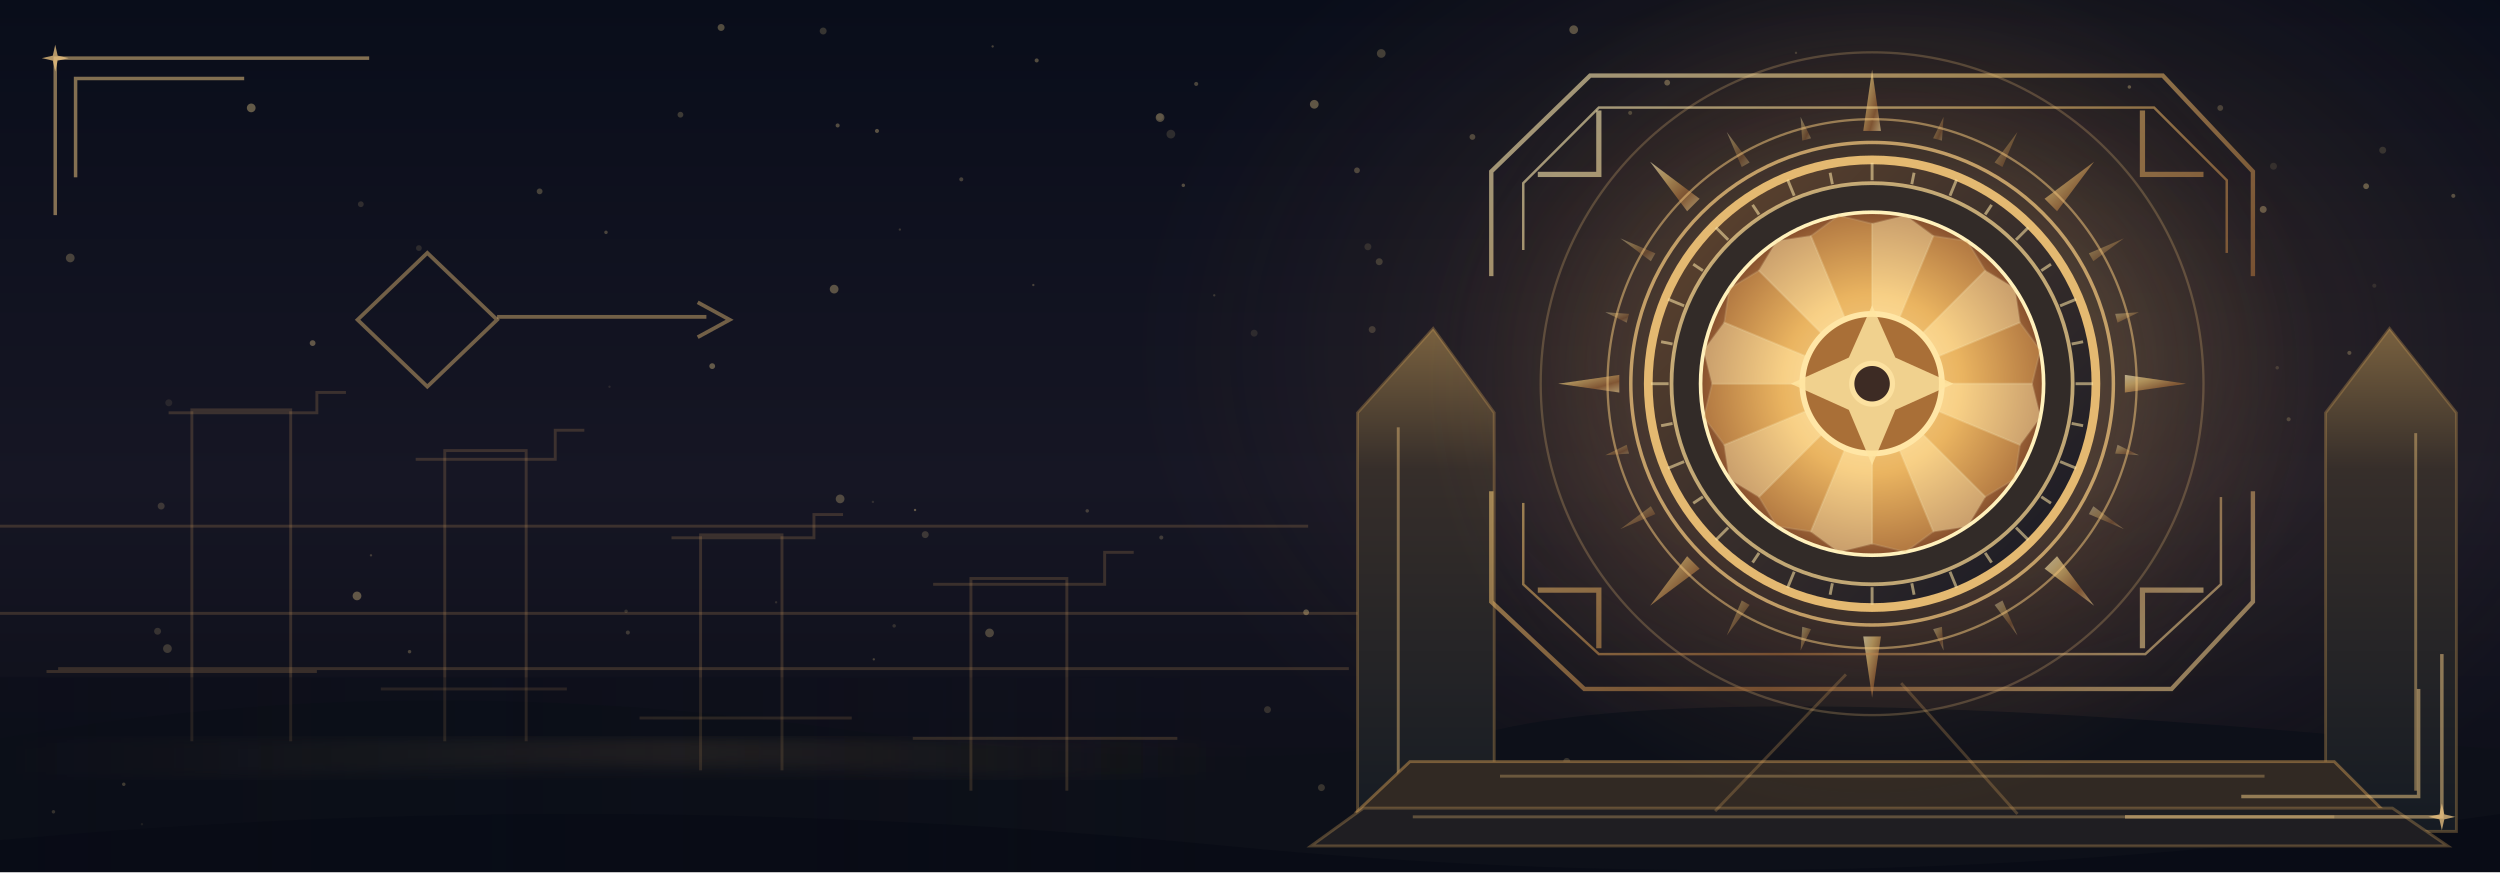
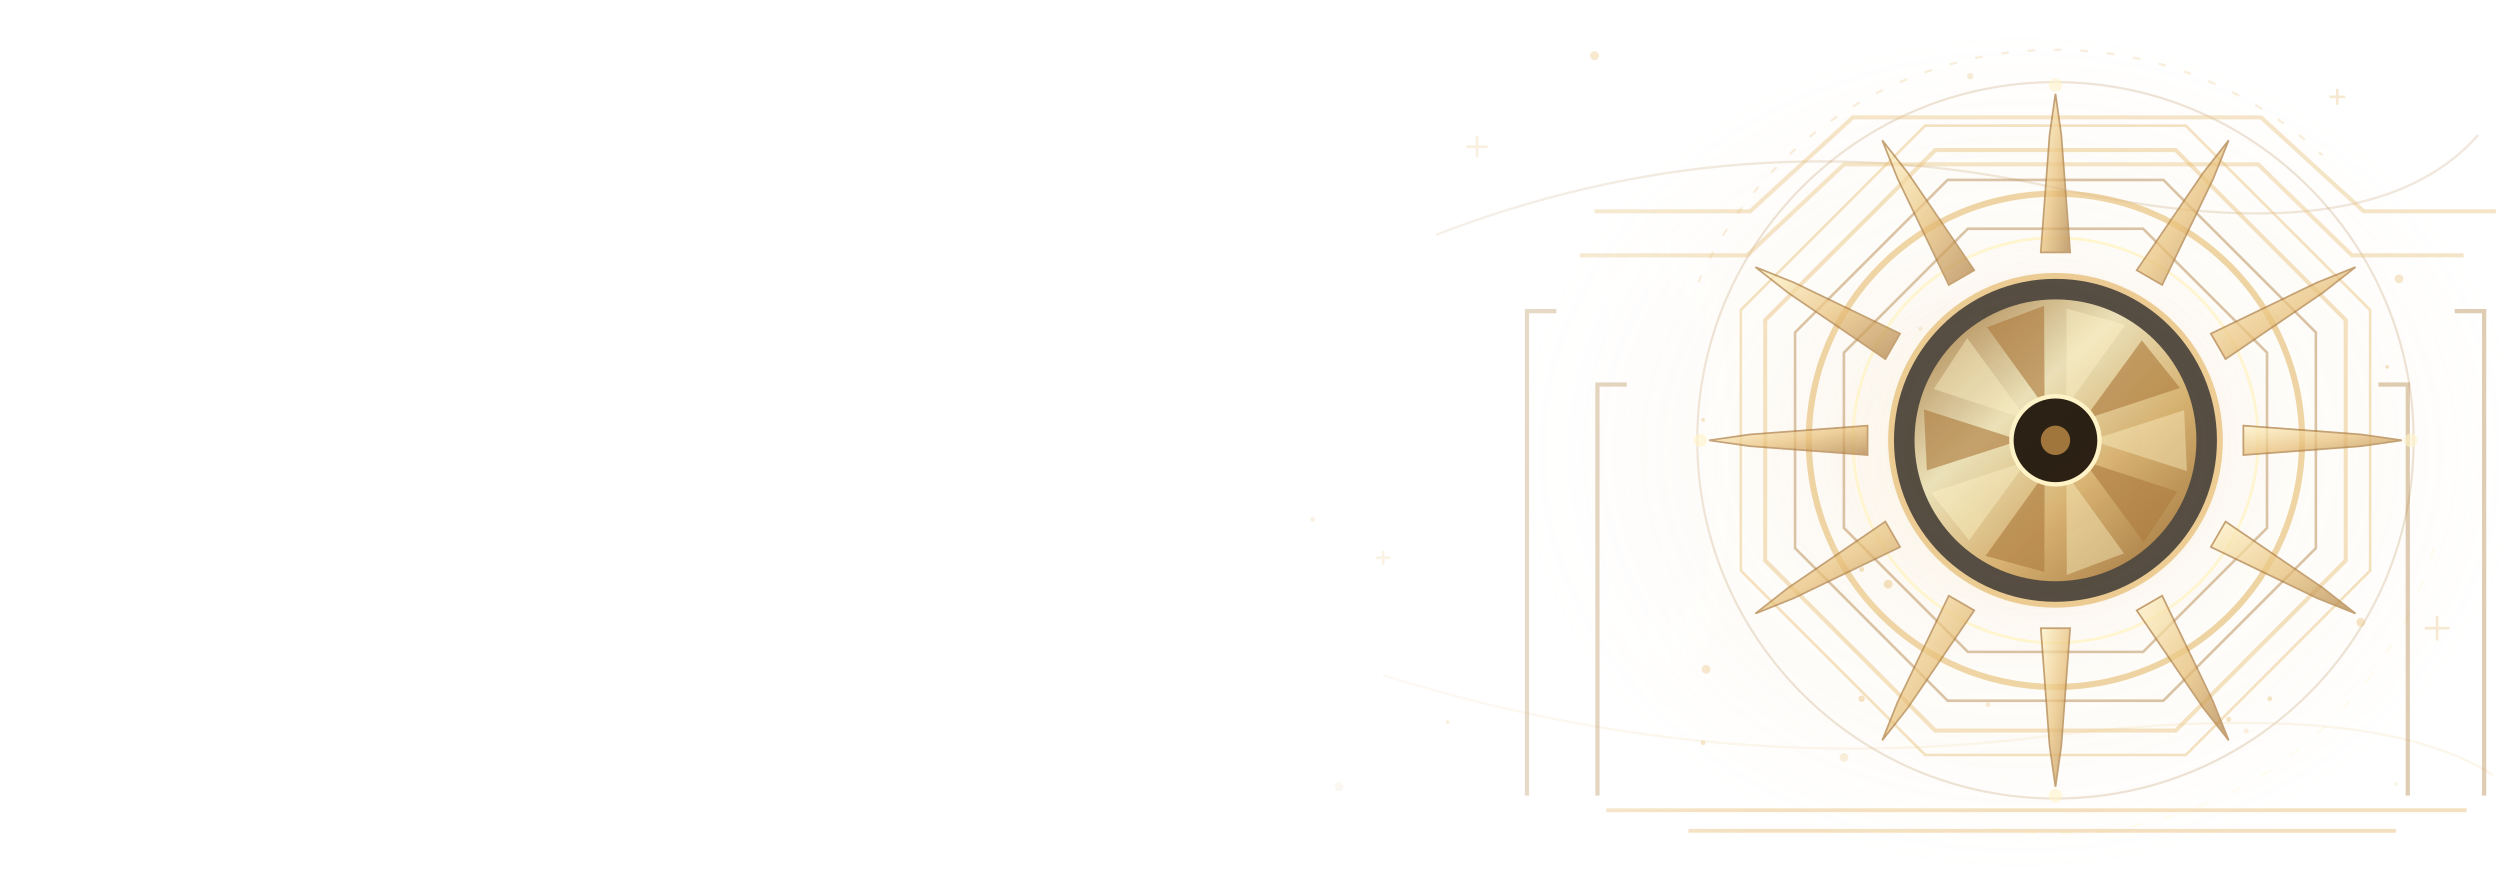
- <svg xmlns="http://www.w3.org/2000/svg" viewBox="0 0 860 300" fill="none" role="img" aria-label="Relicário Solar: sol imperial de ouro em disco art déco, rodeado por molduras geométricas e pilares de um templo">
+ <svg xmlns="http://www.w3.org/2000/svg" width="860" height="300" viewBox="0 0 860 300" fill="none" role="img" aria-label="Miniatura vetorial Relicário Solar">
  <defs>
-     <linearGradient id="back" x1="0" y1="0" x2="0" y2="1">
-       <stop stop-color="#090d1a" />
-       <stop offset=".55" stop-color="#161624" />
-       <stop offset="1" stop-color="#0b0d16" />
+     <linearGradient id="silver" x1="0" y1="0" x2=".9" y2="1">
+       <stop offset="0" stop-color="#ad7d3f" />
+       <stop offset=".39" stop-color="#fff4c7" />
+       <stop offset=".67" stop-color="#e7be76" />
+       <stop offset="1" stop-color="#ad7d3f" />
    </linearGradient>
-     <radialGradient id="halo">
-       <stop stop-color="#ffde90" stop-opacity=".33" />
-       <stop offset=".48" stop-color="#dd9850" stop-opacity=".14" />
-       <stop offset="1" stop-color="#9a6c43" stop-opacity="0" />
+     <linearGradient id="edge" x1="0" y1="0" x2="1" y2="1">
+       <stop stop-color="#fff4c7" />
+       <stop offset=".52" stop-color="#e7be76" />
+       <stop offset="1" stop-color="#ad7d3f" />
+     </linearGradient>
+     <radialGradient id="aura">
+       <stop stop-color="#e7be76" stop-opacity=".21" />
+       <stop offset=".48" stop-color="#e7be76" stop-opacity=".07" />
+       <stop offset="1" stop-color="#e7be76" stop-opacity="0" />
    </radialGradient>
-     <radialGradient id="sun">
-       <stop stop-color="#fff5c5" />
-       <stop offset=".18" stop-color="#fce5a1" />
-       <stop offset=".52" stop-color="#eebc65" />
-       <stop offset="1" stop-color="#88502d" />
+     <radialGradient id="inner">
+       <stop stop-color="#fff4c7" stop-opacity=".65" />
+       <stop offset=".4" stop-color="#e7be76" stop-opacity=".19" />
+       <stop offset="1" stop-color="#e7be76" stop-opacity="0" />
    </radialGradient>
-     <linearGradient id="gold" x1="0" y1="0" x2="1" y2="1">
-       <stop stop-color="#fff1be" />
-       <stop offset=".32" stop-color="#f0c775" />
-       <stop offset=".68" stop-color="#a86c38" />
-       <stop offset="1" stop-color="#f1d393" />
+     <linearGradient id="fade" x1="0" x2="1" y1="0" y2="0">
+       <stop stop-color="white" stop-opacity="0" />
+       <stop offset=".38" stop-color="white" stop-opacity=".05" />
+       <stop offset=".52" stop-color="white" stop-opacity=".49" />
+       <stop offset=".70" stop-color="white" stop-opacity=".98" />
+       <stop offset="1" stop-color="white" />
    </linearGradient>
-     <linearGradient id="brass" x1="0" y1="0" x2="1" y2="1">
-       <stop stop-color="#65472e" />
-       <stop offset=".5" stop-color="#382e2b" />
-       <stop offset="1" stop-color="#161824" />
-     </linearGradient>
-     <linearGradient id="obelisk" x1="0" y1="0" x2="0" y2="1">
-       <stop stop-color="#79613f" />
-       <stop offset=".28" stop-color="#362e2a" />
-       <stop offset="1" stop-color="#151b23" />
-     </linearGradient>
-     <linearGradient id="dust" x1="0" y1="0" x2="1" y2="0">
-       <stop stop-color="#c6a15e" stop-opacity="0" />
-       <stop offset=".55" stop-color="#d6ab69" stop-opacity=".13" />
-       <stop offset="1" stop-color="#b67b3a" stop-opacity="0" />
-     </linearGradient>
-     <linearGradient id="leftDark" x1="0" y1="0" x2="1" y2="0">
-       <stop stop-color="#080c16" stop-opacity=".98" />
-       <stop offset=".68" stop-color="#080c16" stop-opacity=".53" />
-       <stop offset="1" stop-color="#080c16" stop-opacity="0" />
-     </linearGradient>
-     <filter id="glow">
-       <feGaussianBlur stdDeviation="8" />
-     </filter>
-     <filter id="soft">
-       <feGaussianBlur stdDeviation="2.5" />
+     <mask id="reveal">
+       <rect width="860" height="300" fill="url(#fade)" />
+     </mask>
+     <filter id="softGlow" x="-30%" y="-30%" width="160%" height="160%">
+       <feGaussianBlur stdDeviation="3" />
    </filter>
  </defs>
-   <rect width="860" height="300" fill="url(#back)" />
-   <ellipse cx="658" cy="121" rx="267" ry="188" fill="url(#halo)" opacity=".75" />
-   <path d="M0 254Q134 230 283 250T515 251T860 258V300H0Z" fill="#0d1019" />
-   <path d="M0 289Q206 270 422 291T860 280V300H0Z" fill="#090c16" />
-   <circle cx="340.4" cy="217.73" r="1.5" fill="#edd08e" opacity="0.27" />
-   <circle cx="309.55" cy="78.97" r="0.4" fill="#edd08e" opacity="0.19" />
-   <circle cx="636.65" cy="275.16" r="0.7" fill="#edd08e" opacity="0.26" />
-   <circle cx="813.94" cy="64.06" r="1" fill="#edd08e" opacity="0.36" />
-   <circle cx="402.78" cy="46.14" r="1.5" fill="#edd08e" opacity="0.15" />
-   <circle cx="234.07" cy="39.46" r="1" fill="#edd08e" opacity="0.22" />
-   <circle cx="431.43" cy="114.61" r="1.2" fill="#edd08e" opacity="0.11" />
-   <circle cx="737.79" cy="273.87" r="0.4" fill="#edd08e" opacity="0.17" />
-   <circle cx="300.59" cy="226.81" r="0.4" fill="#edd08e" opacity="0.25" />
-   <circle cx="140.88" cy="224.18" r="0.6" fill="#edd08e" opacity="0.26" />
-   <circle cx="470.55" cy="84.89" r="1.2" fill="#edd08e" opacity="0.13" />
-   <circle cx="822.9" cy="234.63" r="1.5" fill="#edd08e" opacity="0.19" />
-   <circle cx="144.1" cy="85.34" r="1" fill="#edd08e" opacity="0.13" />
-   <circle cx="541.35" cy="10.22" r="1.5" fill="#edd08e" opacity="0.33" />
-   <circle cx="732.5" cy="29.92" r="0.6" fill="#edd08e" opacity="0.33" />
-   <circle cx="86.42" cy="37.12" r="1.5" fill="#edd08e" opacity="0.39" />
-   <circle cx="122.81" cy="205" r="1.5" fill="#edd08e" opacity="0.36" />
-   <circle cx="185.63" cy="65.83" r="1" fill="#edd08e" opacity="0.26" />
-   <circle cx="355.46" cy="98.05" r="0.4" fill="#edd08e" opacity="0.25" />
-   <circle cx="127.62" cy="191.03" r="0.4" fill="#edd08e" opacity="0.22" />
-   <circle cx="266.98" cy="207.19" r="0.4" fill="#edd08e" opacity="0.15" />
-   <circle cx="289" cy="171.62" r="1.5" fill="#edd08e" opacity="0.28" />
-   <circle cx="399.48" cy="184.91" r="0.7" fill="#edd08e" opacity="0.21" />
-   <circle cx="474.45" cy="90.03" r="1.2" fill="#edd08e" opacity="0.2" />
-   <circle cx="843.94" cy="67.37" r="0.7" fill="#edd08e" opacity="0.31" />
-   <circle cx="208.46" cy="79.92" r="0.6" fill="#edd08e" opacity="0.27" />
-   <circle cx="506.51" cy="47.11" r="1" fill="#edd08e" opacity="0.27" />
-   <circle cx="839.46" cy="238.75" r="1.2" fill="#edd08e" opacity="0.35" />
-   <circle cx="449.31" cy="210.63" r="1" fill="#edd08e" opacity="0.37" />
-   <circle cx="778.54" cy="72.04" r="1.2" fill="#edd08e" opacity="0.34" />
-   <circle cx="288.15" cy="43.16" r="0.7" fill="#edd08e" opacity="0.32" />
-   <circle cx="837.09" cy="275.56" r="1.5" fill="#edd08e" opacity="0.29" />
-   <circle cx="829.47" cy="275.13" r="1.2" fill="#edd08e" opacity="0.38" />
-   <circle cx="300.28" cy="172.65" r="0.4" fill="#edd08e" opacity="0.14" />
-   <circle cx="374.01" cy="175.74" r="0.6" fill="#edd08e" opacity="0.23" />
-   <circle cx="307.59" cy="215.3" r="0.6" fill="#edd08e" opacity="0.16" />
-   <circle cx="399.06" cy="40.44" r="1.5" fill="#edd08e" opacity="0.31" />
-   <circle cx="417.7" cy="101.59" r="0.4" fill="#edd08e" opacity="0.19" />
-   <circle cx="283.17" cy="10.67" r="1.2" fill="#edd08e" opacity="0.2" />
-   <circle cx="411.49" cy="28.87" r="0.7" fill="#edd08e" opacity="0.28" />
-   <circle cx="107.54" cy="118.03" r="1" fill="#edd08e" opacity="0.36" />
-   <circle cx="599.86" cy="281.94" r="0.4" fill="#edd08e" opacity="0.37" />
-   <circle cx="330.68" cy="61.69" r="0.7" fill="#edd08e" opacity="0.25" />
-   <circle cx="18.39" cy="279.26" r="0.6" fill="#edd08e" opacity="0.31" />
-   <circle cx="124.12" cy="70.25" r="1" fill="#edd08e" opacity="0.15" />
-   <circle cx="215.98" cy="217.59" r="0.7" fill="#edd08e" opacity="0.21" />
-   <circle cx="58.06" cy="138.56" r="1.2" fill="#edd08e" opacity="0.1" />
-   <circle cx="808.18" cy="121.39" r="0.7" fill="#edd08e" opacity="0.27" />
-   <circle cx="318.28" cy="183.91" r="1.2" fill="#edd08e" opacity="0.19" />
-   <circle cx="560.78" cy="38.83" r="0.7" fill="#edd08e" opacity="0.24" />
-   <circle cx="486.59" cy="147.38" r="0.4" fill="#edd08e" opacity="0.33" />
-   <circle cx="356.62" cy="20.79" r="0.7" fill="#edd08e" opacity="0.32" />
-   <circle cx="57.6" cy="223.12" r="1.5" fill="#edd08e" opacity="0.21" />
-   <circle cx="782.08" cy="57.18" r="1.2" fill="#edd08e" opacity="0.11" />
-   <circle cx="763.77" cy="37.14" r="1" fill="#edd08e" opacity="0.23" />
-   <circle cx="24.16" cy="88.74" r="1.5" fill="#edd08e" opacity="0.26" />
-   <circle cx="475.15" cy="18.39" r="1.5" fill="#edd08e" opacity="0.24" />
-   <circle cx="215.37" cy="210.28" r="0.6" fill="#edd08e" opacity="0.16" />
-   <circle cx="286.94" cy="99.46" r="1.5" fill="#edd08e" opacity="0.34" />
-   <circle cx="454.57" cy="270.94" r="1.2" fill="#edd08e" opacity="0.19" />
-   <circle cx="398.92" cy="40.2" r="1.2" fill="#edd08e" opacity="0.1" />
-   <circle cx="341.47" cy="15.97" r="0.4" fill="#edd08e" opacity="0.27" />
-   <circle cx="55.44" cy="174.09" r="1.2" fill="#edd08e" opacity="0.19" />
-   <circle cx="42.58" cy="269.79" r="0.6" fill="#edd08e" opacity="0.38" />
-   <circle cx="819.65" cy="51.66" r="1.2" fill="#edd08e" opacity="0.16" />
-   <circle cx="248.06" cy="9.45" r="1.2" fill="#edd08e" opacity="0.32" />
-   <circle cx="783.36" cy="126.5" r="0.6" fill="#edd08e" opacity="0.16" />
-   <circle cx="816.77" cy="98.29" r="0.7" fill="#edd08e" opacity="0.11" />
-   <circle cx="54.21" cy="217.15" r="1.2" fill="#edd08e" opacity="0.17" />
-   <circle cx="617.82" cy="18.17" r="0.4" fill="#edd08e" opacity="0.2" />
-   <circle cx="452.11" cy="35.88" r="1.5" fill="#edd08e" opacity="0.36" />
-   <circle cx="314.78" cy="175.44" r="0.4" fill="#edd08e" opacity="0.38" />
-   <circle cx="48.83" cy="283.52" r="0.4" fill="#edd08e" opacity="0.14" />
-   <circle cx="209.67" cy="133.04" r="0.4" fill="#edd08e" opacity="0.11" />
-   <circle cx="407.06" cy="63.75" r="0.6" fill="#edd08e" opacity="0.31" />
-   <circle cx="301.68" cy="45.04" r="0.7" fill="#edd08e" opacity="0.34" />
-   <circle cx="787.29" cy="144.23" r="0.7" fill="#edd08e" opacity="0.22" />
-   <circle cx="472.03" cy="113.37" r="1.2" fill="#edd08e" opacity="0.19" />
-   <circle cx="466.8" cy="58.6" r="1" fill="#edd08e" opacity="0.27" />
-   <circle cx="538.95" cy="261.92" r="1.2" fill="#edd08e" opacity="0.18" />
-   <circle cx="573.51" cy="28.44" r="1" fill="#edd08e" opacity="0.35" />
-   <circle cx="436.02" cy="244.12" r="1.2" fill="#edd08e" opacity="0.17" />
-   <circle cx="245" cy="125.95" r="1" fill="#edd08e" opacity="0.37" />
-   <g stroke="#cd9b5c" stroke-opacity=".21" fill="none">
-     <path d="M0 181H450M0 211H478M20 230H464" />
-     <path d="M66 255V141H100V255 M153 255V155H181V255 M241 265V184H269V265 M334 272V199H367V272" />
-     <path d="M58 142H109V135H119 M143 158H191V148H201 M231 185H280V177H290 M321 201H380V190H390" />
-     <path d="M16 231H109M131 237H195M220 247H293M314 254H405" />
+   <g transform="translate(-8 3) scale(1.01)">
+     <g mask="url(#reveal)">
+       <g opacity=".96">
+         <ellipse cx="696" cy="151" rx="171" ry="143" fill="url(#aura)" />
+         <circle cx="708" cy="147" r="122" fill="none" stroke="#ad7d3f" stroke-width="0.75" opacity="0.22" />
+         <path d="M586.50 92.90A133 133 0 0 1 798.71 49.73" fill="none" stroke="#e7be76" stroke-width="0.8" opacity="0.27" stroke-linecap="round" stroke-dasharray="2 7" />
+         <path d="M836.81 183.94A134 134 0 0 1 680.14 278.07" fill="none" stroke="#fff4c7" stroke-width="0.9" opacity="0.23" stroke-linecap="round" stroke-dasharray="3 9" />
+         <path d="M497 77Q601 37 708 61T852 43" fill="none" stroke="#ad7d3f" stroke-width="0.8" opacity=".19" />
+         <path d="M479 227Q591 262 703 248T857 261" fill="none" stroke="#e7be76" stroke-width="0.8" opacity=".16" />
+         <circle cx="679" cy="23" r="1.1" fill="#e7be76" opacity="0.31" />
+         <circle cx="685" cy="237" r="0.85" fill="#e7be76" opacity="0.28" />
+         <circle cx="589" cy="225" r="1.5" fill="#e7be76" opacity="0.39" />
+         <circle cx="693" cy="182" r="0.85" fill="#e7be76" opacity="0.3" />
+         <circle cx="825" cy="92" r="1.5" fill="#e7be76" opacity="0.38" />
+         <circle cx="723" cy="160" r="1.5" fill="#e7be76" opacity="0.38" />
+         <circle cx="642" cy="235" r="1.1" fill="#e7be76" opacity="0.46" />
+         <circle cx="501" cy="243" r="0.65" fill="#e7be76" opacity="0.39" />
+         <circle cx="824" cy="264" r="0.65" fill="#e7be76" opacity="0.19" />
+         <circle cx="642" cy="191" r="0.85" fill="#e7be76" opacity="0.45" />
+         <circle cx="551" cy="16" r="1.5" fill="#e7be76" opacity="0.46" />
+         <circle cx="812" cy="209" r="1.5" fill="#e7be76" opacity="0.44" />
+         <circle cx="767" cy="242" r="0.85" fill="#e7be76" opacity="0.45" />
+         <circle cx="821" cy="122" r="0.65" fill="#e7be76" opacity="0.47" />
+         <circle cx="651" cy="196" r="1.5" fill="#e7be76" opacity="0.47" />
+         <circle cx="455" cy="174" r="0.85" fill="#e7be76" opacity="0.4" />
+         <circle cx="662" cy="109" r="0.65" fill="#e7be76" opacity="0.31" />
+         <circle cx="781" cy="235" r="0.85" fill="#e7be76" opacity="0.44" />
+         <circle cx="588" cy="250" r="0.85" fill="#e7be76" opacity="0.4" />
+         <circle cx="636" cy="255" r="1.5" fill="#e7be76" opacity="0.28" />
+         <circle cx="683" cy="155" r="0.65" fill="#e7be76" opacity="0.38" />
+         <circle cx="588" cy="140" r="0.65" fill="#e7be76" opacity="0.44" />
+         <circle cx="464" cy="265" r="1.5" fill="#e7be76" opacity="0.21" />
+         <circle cx="773" cy="246" r="0.85" fill="#e7be76" opacity="0.26" />
+         <path d="M511.00 43.40v7.20M507.40 47.00h7.20" fill="none" stroke="#e7be76" stroke-width="0.9" opacity="0.34" />
+         <path d="M804.00 27.30v5.40M801.30 30.00h5.40" fill="none" stroke="#e7be76" stroke-width="0.9" opacity="0.34" />
+         <path d="M838.00 206.80v8.40M833.80 211.00h8.40" fill="none" stroke="#e7be76" stroke-width="0.9" opacity="0.34" />
+         <path d="M479.00 184.60v4.80M476.60 187.00h4.80" fill="none" stroke="#e7be76" stroke-width="0.9" opacity="0.34" />
+       </g>
+       <path d="M528 268V103h10" fill="none" stroke="#ad7d3f" stroke-width="1.45" opacity=".39" />
+       <path d="M552 268V128h10" fill="none" stroke="#ad7d3f" stroke-width="1.45" opacity=".39" />
+       <path d="M828 268V128h-10" fill="none" stroke="#ad7d3f" stroke-width="1.45" opacity=".39" />
+       <path d="M854 268V103h-10" fill="none" stroke="#ad7d3f" stroke-width="1.45" opacity=".39" />
+       <path d="M551 69h53l35-32h139l35 32h45M546 84h57l33-31h141l32 31h38" fill="none" stroke="#e7be76" stroke-width="1.4" opacity=".40" />
+       <polygon points="815.17,191.39 752.39,254.17 663.61,254.17 600.83,191.39 600.83,102.61 663.61,39.83 752.39,39.83 815.17,102.61" fill="none" stroke="#e7be76" stroke-width="0.9" opacity=".45" />
+       <polygon points="806.86,187.95 748.95,245.86 667.05,245.86 609.14,187.95 609.14,106.05 667.05,48.14 748.95,48.14 806.86,106.05" fill="none" stroke="#e7be76" stroke-width="1.4" opacity=".45" />
+       <polygon points="796.69,183.74 744.74,235.69 671.26,235.69 619.31,183.74 619.31,110.26 671.26,58.31 744.74,58.31 796.69,110.26" fill="none" stroke="#ad7d3f" stroke-width="0.9" opacity=".45" />
+       <polygon points="780.06,176.85 737.85,219.06 678.15,219.06 635.94,176.85 635.94,117.15 678.15,74.94 737.85,74.94 780.06,117.15" fill="none" stroke="#ad7d3f" stroke-width="0.9" opacity=".45" />
+       <circle cx="708" cy="147" r="84" fill="none" stroke="#e7be76" stroke-width="2.1" opacity="0.65" />
+       <circle cx="708" cy="147" r="69" fill="url(#aura)" stroke="#fff4c7" stroke-width="1" opacity="0.82" />
+       <polygon points="772.00,142.00 812.00,145.00 826.00,147.00 812.00,149.00 772.00,152.00" fill="url(#edge)" stroke="#ad7d3f" stroke-width="0.6" opacity=".72" />
+       <circle cx="829.0" cy="147.0" r="2.3" fill="#fff4c7" opacity="0.61" />
+       <polygon points="765.93,174.67 799.07,197.27 810.19,206.00 797.07,200.73 760.93,183.33" fill="url(#edge)" stroke="#ad7d3f" stroke-width="0.6" opacity=".72" />
+       <polygon points="744.33,199.93 761.73,236.07 767.00,249.19 758.27,238.07 735.67,204.93" fill="url(#edge)" stroke="#ad7d3f" stroke-width="0.6" opacity=".72" />
+       <polygon points="713.00,211.00 710.00,251.00 708.00,265.00 706.00,251.00 703.00,211.00" fill="url(#edge)" stroke="#ad7d3f" stroke-width="0.6" opacity=".72" />
+       <circle cx="708.0" cy="268.0" r="2.3" fill="#fff4c7" opacity="0.61" />
+       <polygon points="680.33,204.93 657.73,238.07 649.00,249.19 654.27,236.07 671.67,199.93" fill="url(#edge)" stroke="#ad7d3f" stroke-width="0.6" opacity=".72" />
+       <polygon points="655.07,183.33 618.93,200.73 605.81,206.00 616.93,197.27 650.07,174.67" fill="url(#edge)" stroke="#ad7d3f" stroke-width="0.6" opacity=".72" />
+       <polygon points="644.00,152.00 604.00,149.00 590.00,147.00 604.00,145.00 644.00,142.00" fill="url(#edge)" stroke="#ad7d3f" stroke-width="0.6" opacity=".72" />
+       <circle cx="587.0" cy="147.0" r="2.3" fill="#fff4c7" opacity="0.61" />
+       <polygon points="650.07,119.33 616.93,96.73 605.81,88.00 618.93,93.27 655.07,110.67" fill="url(#edge)" stroke="#ad7d3f" stroke-width="0.6" opacity=".72" />
+       <polygon points="671.67,94.07 654.27,57.93 649.00,44.81 657.73,55.93 680.33,89.07" fill="url(#edge)" stroke="#ad7d3f" stroke-width="0.6" opacity=".72" />
+       <polygon points="703.00,83.00 706.00,43.00 708.00,29.00 710.00,43.00 713.00,83.00" fill="url(#edge)" stroke="#ad7d3f" stroke-width="0.6" opacity=".72" />
+       <circle cx="708.0" cy="26.0" r="2.3" fill="#fff4c7" opacity="0.61" />
+       <polygon points="735.67,89.07 758.27,55.93 767.00,44.81 761.73,57.93 744.33,94.07" fill="url(#edge)" stroke="#ad7d3f" stroke-width="0.6" opacity=".72" />
+       <polygon points="760.93,110.67 797.07,93.27 810.19,88.00 799.07,96.73 765.93,119.33" fill="url(#edge)" stroke="#ad7d3f" stroke-width="0.6" opacity=".72" />
+       <circle cx="708" cy="147" r="56" fill="#23190d" stroke="#e7be76" stroke-width="2" opacity="0.77" />
+       <circle cx="708" cy="147" r="48" fill="url(#silver)" opacity="0.88" />
+       <polygon points="720.00,147.00 751.81,136.74 752.79,157.49" fill="#fff4c7" stroke="none" stroke-width="1" opacity="0.4" />
+       <polygon points="717.71,154.05 749.48,164.45 738.07,181.81" fill="#ad7d3f" stroke="none" stroke-width="1" opacity="0.65" />
+       <polygon points="711.71,158.41 731.30,185.50 711.87,192.84" fill="#fff4c7" stroke="none" stroke-width="1" opacity="0.4" />
+       <polygon points="704.29,158.41 704.22,191.84 684.19,186.36" fill="#ad7d3f" stroke="none" stroke-width="1" opacity="0.65" />
+       <polygon points="698.29,154.05 678.58,181.05 665.60,164.84" fill="#fff4c7" stroke="none" stroke-width="1" opacity="0.4" />
+       <polygon points="696.00,147.00 664.19,157.26 663.21,136.51" fill="#ad7d3f" stroke="none" stroke-width="1" opacity="0.65" />
+       <polygon points="698.29,139.95 666.52,129.55 677.93,112.19" fill="#fff4c7" stroke="none" stroke-width="1" opacity="0.4" />
+       <polygon points="704.29,135.59 684.70,108.50 704.13,101.16" fill="#ad7d3f" stroke="none" stroke-width="1" opacity="0.65" />
+       <polygon points="711.71,135.59 711.78,102.16 731.81,107.64" fill="#fff4c7" stroke="none" stroke-width="1" opacity="0.4" />
+       <polygon points="717.71,139.95 737.42,112.95 750.40,129.16" fill="#ad7d3f" stroke="none" stroke-width="1" opacity="0.65" />
+       <circle cx="708" cy="147" r="15" fill="#23190d" stroke="#fff4c7" stroke-width="1.5" opacity="0.97" />
+       <circle cx="708" cy="147" r="5" fill="#ad7d3f" opacity="0.9" />
+       <path d="M555 273H848M583 280H824" fill="none" stroke="#e7be76" stroke-width="1.3" opacity=".47" />
+     </g>
  </g>
-   <g fill="url(#obelisk)" stroke="#bc914f" stroke-opacity=".37">
-     <path d="M467 286V142L493 113L514 142V286Z" />
-     <path d="M800 286V142L822 113L845 142V286Z" />
-     <path d="M481 147V272M831 149V272" stroke="#ffcf82" stroke-opacity=".4" fill="none" />
-   </g>
-   <path d="M485 262H803L820 279H467Z" fill="#312923" stroke="#b6884b" stroke-opacity=".55" />
-   <path d="M469 278H823L842 291H451Z" fill="#1f1e22" stroke="#c59758" stroke-opacity=".35" />
-   <path d="M516 267H779M486 281H803" stroke="#f5c778" stroke-opacity=".3" stroke-width="1" />
-   <path d="M635 232L590 279M654 235L694 280" stroke="#e5af60" stroke-opacity=".25" />
-   <ellipse cx="644" cy="132" rx="154" ry="148" fill="url(#halo)" />
-   <path d="M640.96 45.05 L644 24 L647.04 45.05 Z" fill="url(#gold)" opacity="0.62" />
-   <path d="M665 47.57 L668.59 40.24 L668.03 48.38 Z" fill="url(#gold)" opacity="0.38" />
-   <path d="M686.14 55.89 L694 45.4 L688.85 57.45 Z" fill="url(#gold)" opacity="0.38" />
-   <path d="M703.33 68.37 L720.37 55.63 L707.63 72.67 Z" fill="url(#gold)" opacity="0.62" />
-   <path d="M718.55 87.15 L730.6 82 L720.11 89.86 Z" fill="url(#gold)" opacity="0.38" />
-   <path d="M727.62 107.97 L735.76 107.41 L728.43 111 Z" fill="url(#gold)" opacity="0.38" />
-   <path d="M730.95 128.96 L752 132 L730.95 135.04 Z" fill="url(#gold)" opacity="0.62" />
-   <path d="M728.43 153 L735.76 156.59 L727.62 156.03 Z" fill="url(#gold)" opacity="0.38" />
-   <path d="M720.11 174.14 L730.6 182 L718.55 176.85 Z" fill="url(#gold)" opacity="0.38" />
-   <path d="M707.63 191.33 L720.37 208.37 L703.33 195.63 Z" fill="url(#gold)" opacity="0.62" />
-   <path d="M688.85 206.55 L694 218.6 L686.14 208.11 Z" fill="url(#gold)" opacity="0.38" />
-   <path d="M668.03 215.62 L668.59 223.76 L665 216.43 Z" fill="url(#gold)" opacity="0.38" />
-   <path d="M647.04 218.95 L644 240 L640.96 218.95 Z" fill="url(#gold)" opacity="0.62" />
-   <path d="M623 216.43 L619.41 223.76 L619.97 215.62 Z" fill="url(#gold)" opacity="0.38" />
-   <path d="M601.86 208.11 L594 218.6 L599.15 206.55 Z" fill="url(#gold)" opacity="0.38" />
-   <path d="M584.67 195.63 L567.63 208.37 L580.37 191.33 Z" fill="url(#gold)" opacity="0.62" />
-   <path d="M569.45 176.85 L557.4 182 L567.89 174.14 Z" fill="url(#gold)" opacity="0.38" />
-   <path d="M560.38 156.03 L552.24 156.59 L559.57 153 Z" fill="url(#gold)" opacity="0.38" />
-   <path d="M557.05 135.04 L536 132 L557.05 128.96 Z" fill="url(#gold)" opacity="0.62" />
-   <path d="M559.57 111 L552.24 107.41 L560.38 107.97 Z" fill="url(#gold)" opacity="0.38" />
-   <path d="M567.89 89.86 L557.4 82 L569.45 87.15 Z" fill="url(#gold)" opacity="0.38" />
-   <path d="M580.37 72.67 L567.63 55.63 L584.67 68.37 Z" fill="url(#gold)" opacity="0.62" />
-   <path d="M599.15 57.45 L594 45.4 L601.86 55.89 Z" fill="url(#gold)" opacity="0.38" />
-   <path d="M619.97 48.38 L619.41 40.24 L623 47.57 Z" fill="url(#gold)" opacity="0.38" />
-   <circle cx="644" cy="132" r="114" fill="none" stroke="#eabf79" stroke-opacity="0.25" stroke-width="0.8" />
-   <circle cx="644" cy="132" r="91" fill="none" stroke="#eabf79" stroke-opacity="0.55" stroke-width="0.8" />
-   <circle cx="644" cy="132" r="83" fill="none" stroke="#eabf79" stroke-opacity="0.77" stroke-width="1.2" />
-   <circle cx="644" cy="132" r="75" fill="none" stroke="#eabf79" stroke-opacity="0.68" stroke-width="1.2" />
-   <g fill="none" stroke="url(#gold)" stroke-opacity=".6">
-     <path d="M513 95V59L547 26H744L775 59V95M513 169V207L545 237H747L775 207V169" stroke-width="1.5" />
-     <path d="M524 86V63L550 37H741L766 62V87M524 173V201L550 225H738L764 201V171" stroke-width=".85" />
-     <path d="M529 60H550V38M758 60H737V38M529 203H550V223M758 203H737V223" stroke-width="1.8" />
-   </g>
-   <circle cx="644" cy="132" r="77" fill="url(#brass)" stroke="#e4b971" stroke-width="3" />
-   <circle cx="644" cy="132" r="69" fill="#322b28" stroke="#f6d591" stroke-width="1.3" stroke-opacity=".73" />
-   <circle cx="644" cy="132" r="59" fill="url(#sun)" stroke="#fff1bc" stroke-width="1.25" />
-   <path d="M644 110 L644 77 L655.51 74.13 L665.05 81.19 L652.42 111.67 Z" fill="#ffe0a0" opacity="0.54" stroke="#fbe6b1" stroke-width=".65" stroke-opacity=".4" />
-   <path d="M652.42 111.67 L665.05 81.19 L676.78 82.94 L682.89 93.11 L659.56 116.44 Z" fill="#e7ab5a" opacity="0.44" stroke="#fbe6b1" stroke-width=".65" stroke-opacity=".4" />
-   <path d="M659.56 116.44 L682.89 93.11 L693.06 99.22 L694.81 110.95 L664.33 123.58 Z" fill="#ffe0a0" opacity="0.54" stroke="#fbe6b1" stroke-width=".65" stroke-opacity=".4" />
-   <path d="M664.33 123.58 L694.81 110.95 L701.87 120.49 L699 132 L666 132 Z" fill="#e7ab5a" opacity="0.44" stroke="#fbe6b1" stroke-width=".65" stroke-opacity=".4" />
-   <path d="M666 132 L699 132 L701.87 143.51 L694.81 153.05 L664.33 140.42 Z" fill="#ffe0a0" opacity="0.54" stroke="#fbe6b1" stroke-width=".65" stroke-opacity=".4" />
-   <path d="M664.33 140.42 L694.81 153.05 L693.06 164.78 L682.89 170.89 L659.56 147.56 Z" fill="#e7ab5a" opacity="0.44" stroke="#fbe6b1" stroke-width=".65" stroke-opacity=".4" />
-   <path d="M659.56 147.56 L682.89 170.89 L676.78 181.06 L665.05 182.81 L652.42 152.33 Z" fill="#ffe0a0" opacity="0.54" stroke="#fbe6b1" stroke-width=".65" stroke-opacity=".4" />
-   <path d="M652.42 152.33 L665.05 182.81 L655.51 189.87 L644 187 L644 154 Z" fill="#e7ab5a" opacity="0.44" stroke="#fbe6b1" stroke-width=".65" stroke-opacity=".4" />
-   <path d="M644 154 L644 187 L632.49 189.87 L622.95 182.81 L635.58 152.33 Z" fill="#ffe0a0" opacity="0.54" stroke="#fbe6b1" stroke-width=".65" stroke-opacity=".4" />
-   <path d="M635.58 152.33 L622.95 182.81 L611.22 181.06 L605.11 170.89 L628.44 147.56 Z" fill="#e7ab5a" opacity="0.44" stroke="#fbe6b1" stroke-width=".65" stroke-opacity=".4" />
-   <path d="M628.44 147.56 L605.11 170.89 L594.94 164.78 L593.19 153.05 L623.67 140.42 Z" fill="#ffe0a0" opacity="0.54" stroke="#fbe6b1" stroke-width=".65" stroke-opacity=".4" />
-   <path d="M623.67 140.42 L593.19 153.05 L586.13 143.51 L589 132 L622 132 Z" fill="#e7ab5a" opacity="0.44" stroke="#fbe6b1" stroke-width=".65" stroke-opacity=".4" />
-   <path d="M622 132 L589 132 L586.13 120.49 L593.19 110.95 L623.67 123.58 Z" fill="#ffe0a0" opacity="0.54" stroke="#fbe6b1" stroke-width=".65" stroke-opacity=".4" />
-   <path d="M623.67 123.58 L593.19 110.95 L594.94 99.22 L605.11 93.11 L628.44 116.44 Z" fill="#e7ab5a" opacity="0.44" stroke="#fbe6b1" stroke-width=".65" stroke-opacity=".4" />
-   <path d="M628.44 116.44 L605.11 93.11 L611.22 82.94 L622.95 81.19 L635.58 111.67 Z" fill="#ffe0a0" opacity="0.54" stroke="#fbe6b1" stroke-width=".65" stroke-opacity=".4" />
-   <path d="M635.58 111.67 L622.95 81.19 L632.49 74.13 L644 77 L644 110 Z" fill="#e7ab5a" opacity="0.44" stroke="#fbe6b1" stroke-width=".65" stroke-opacity=".4" />
-   <circle cx="644" cy="132" r="24" fill="#a96f37" stroke="#ffe6a6" stroke-width="2" />
-   <path d="M644 105L652 123L672 132L652 141L644 160L636 141L616 132L636 123Z" fill="#ffe4a0" opacity=".83" />
-   <circle cx="644" cy="132" r="7" fill="#3d2b24" stroke="#fce1a0" stroke-width="1.8" />
-   <path d="M714 132 L720 132" stroke="#ffe7a7" stroke-opacity=".56" stroke-width="1" />
-   <path d="M712.65 145.66 L716.58 146.44" stroke="#ffe7a7" stroke-opacity=".56" stroke-width="1" />
-   <path d="M708.67 158.79 L714.21 161.08" stroke="#ffe7a7" stroke-opacity=".56" stroke-width="1" />
-   <path d="M702.2 170.89 L705.53 173.11" stroke="#ffe7a7" stroke-opacity=".56" stroke-width="1" />
-   <path d="M693.5 181.5 L697.74 185.74" stroke="#ffe7a7" stroke-opacity=".56" stroke-width="1" />
-   <path d="M682.89 190.2 L685.11 193.53" stroke="#ffe7a7" stroke-opacity=".56" stroke-width="1" />
-   <path d="M670.79 196.67 L673.08 202.21" stroke="#ffe7a7" stroke-opacity=".56" stroke-width="1" />
-   <path d="M657.66 200.65 L658.44 204.58" stroke="#ffe7a7" stroke-opacity=".56" stroke-width="1" />
-   <path d="M644 202 L644 208" stroke="#ffe7a7" stroke-opacity=".56" stroke-width="1" />
-   <path d="M630.34 200.65 L629.56 204.58" stroke="#ffe7a7" stroke-opacity=".56" stroke-width="1" />
-   <path d="M617.21 196.67 L614.92 202.21" stroke="#ffe7a7" stroke-opacity=".56" stroke-width="1" />
-   <path d="M605.11 190.2 L602.89 193.53" stroke="#ffe7a7" stroke-opacity=".56" stroke-width="1" />
-   <path d="M594.5 181.5 L590.26 185.74" stroke="#ffe7a7" stroke-opacity=".56" stroke-width="1" />
-   <path d="M585.8 170.89 L582.47 173.11" stroke="#ffe7a7" stroke-opacity=".56" stroke-width="1" />
-   <path d="M579.33 158.79 L573.79 161.08" stroke="#ffe7a7" stroke-opacity=".56" stroke-width="1" />
-   <path d="M575.35 145.66 L571.42 146.44" stroke="#ffe7a7" stroke-opacity=".56" stroke-width="1" />
-   <path d="M574 132 L568 132" stroke="#ffe7a7" stroke-opacity=".56" stroke-width="1" />
-   <path d="M575.35 118.34 L571.42 117.56" stroke="#ffe7a7" stroke-opacity=".56" stroke-width="1" />
-   <path d="M579.33 105.21 L573.79 102.92" stroke="#ffe7a7" stroke-opacity=".56" stroke-width="1" />
-   <path d="M585.8 93.11 L582.47 90.89" stroke="#ffe7a7" stroke-opacity=".56" stroke-width="1" />
-   <path d="M594.5 82.5 L590.26 78.26" stroke="#ffe7a7" stroke-opacity=".56" stroke-width="1" />
-   <path d="M605.11 73.8 L602.89 70.47" stroke="#ffe7a7" stroke-opacity=".56" stroke-width="1" />
-   <path d="M617.21 67.33 L614.92 61.79" stroke="#ffe7a7" stroke-opacity=".56" stroke-width="1" />
-   <path d="M630.34 63.35 L629.56 59.42" stroke="#ffe7a7" stroke-opacity=".56" stroke-width="1" />
-   <path d="M644 62 L644 56" stroke="#ffe7a7" stroke-opacity=".56" stroke-width="1" />
-   <path d="M657.66 63.35 L658.44 59.42" stroke="#ffe7a7" stroke-opacity=".56" stroke-width="1" />
-   <path d="M670.79 67.33 L673.08 61.79" stroke="#ffe7a7" stroke-opacity=".56" stroke-width="1" />
-   <path d="M682.89 73.8 L685.11 70.47" stroke="#ffe7a7" stroke-opacity=".56" stroke-width="1" />
-   <path d="M693.5 82.5 L697.74 78.26" stroke="#ffe7a7" stroke-opacity=".56" stroke-width="1" />
-   <path d="M702.2 93.11 L705.53 90.89" stroke="#ffe7a7" stroke-opacity=".56" stroke-width="1" />
-   <path d="M708.67 105.21 L714.21 102.92" stroke="#ffe7a7" stroke-opacity=".56" stroke-width="1" />
-   <path d="M712.65 118.34 L716.58 117.56" stroke="#ffe7a7" stroke-opacity=".56" stroke-width="1" />
-   <g stroke="#dbb472" stroke-opacity=".48" stroke-width="1.3" fill="none">
-     <path d="M123 110L147 87L171 110L147 133Z" />
-     <path d="M171 109H243" />
-     <path d="M240 104L251 110L240 116" />
-   </g>
-   <path d="M-10 267Q228 242 433 267" stroke="url(#dust)" stroke-width="19" filter="url(#soft)" fill="none" />
-   <g fill="none" stroke="#f0c783" stroke-width="1.2" opacity=".52">
-     <path d="M19 74V20H127M26 61V27H84" />
-     <path d="M840 225V281H731M832 237V274H771" />
-   </g>
-   <path d="M 19 15.38 L 19.84 19.14 L 23.62 20 L 19.84 20.86 L 19 24.62 L 18.16 20.86 L 14.38 20 L 18.16 19.14 Z" fill="#f0c783" opacity="0.74" />
-   <path d="M 840 276.38 L 840.84 280.14 L 844.62 281 L 840.84 281.86 L 840 285.62 L 839.16 281.86 L 835.38 281 L 839.16 280.14 Z" fill="#f0c783" opacity="0.74" />
-   <path d="M0 233H424V300H0Z" fill="url(#leftDark)" opacity=".41" />
</svg>
